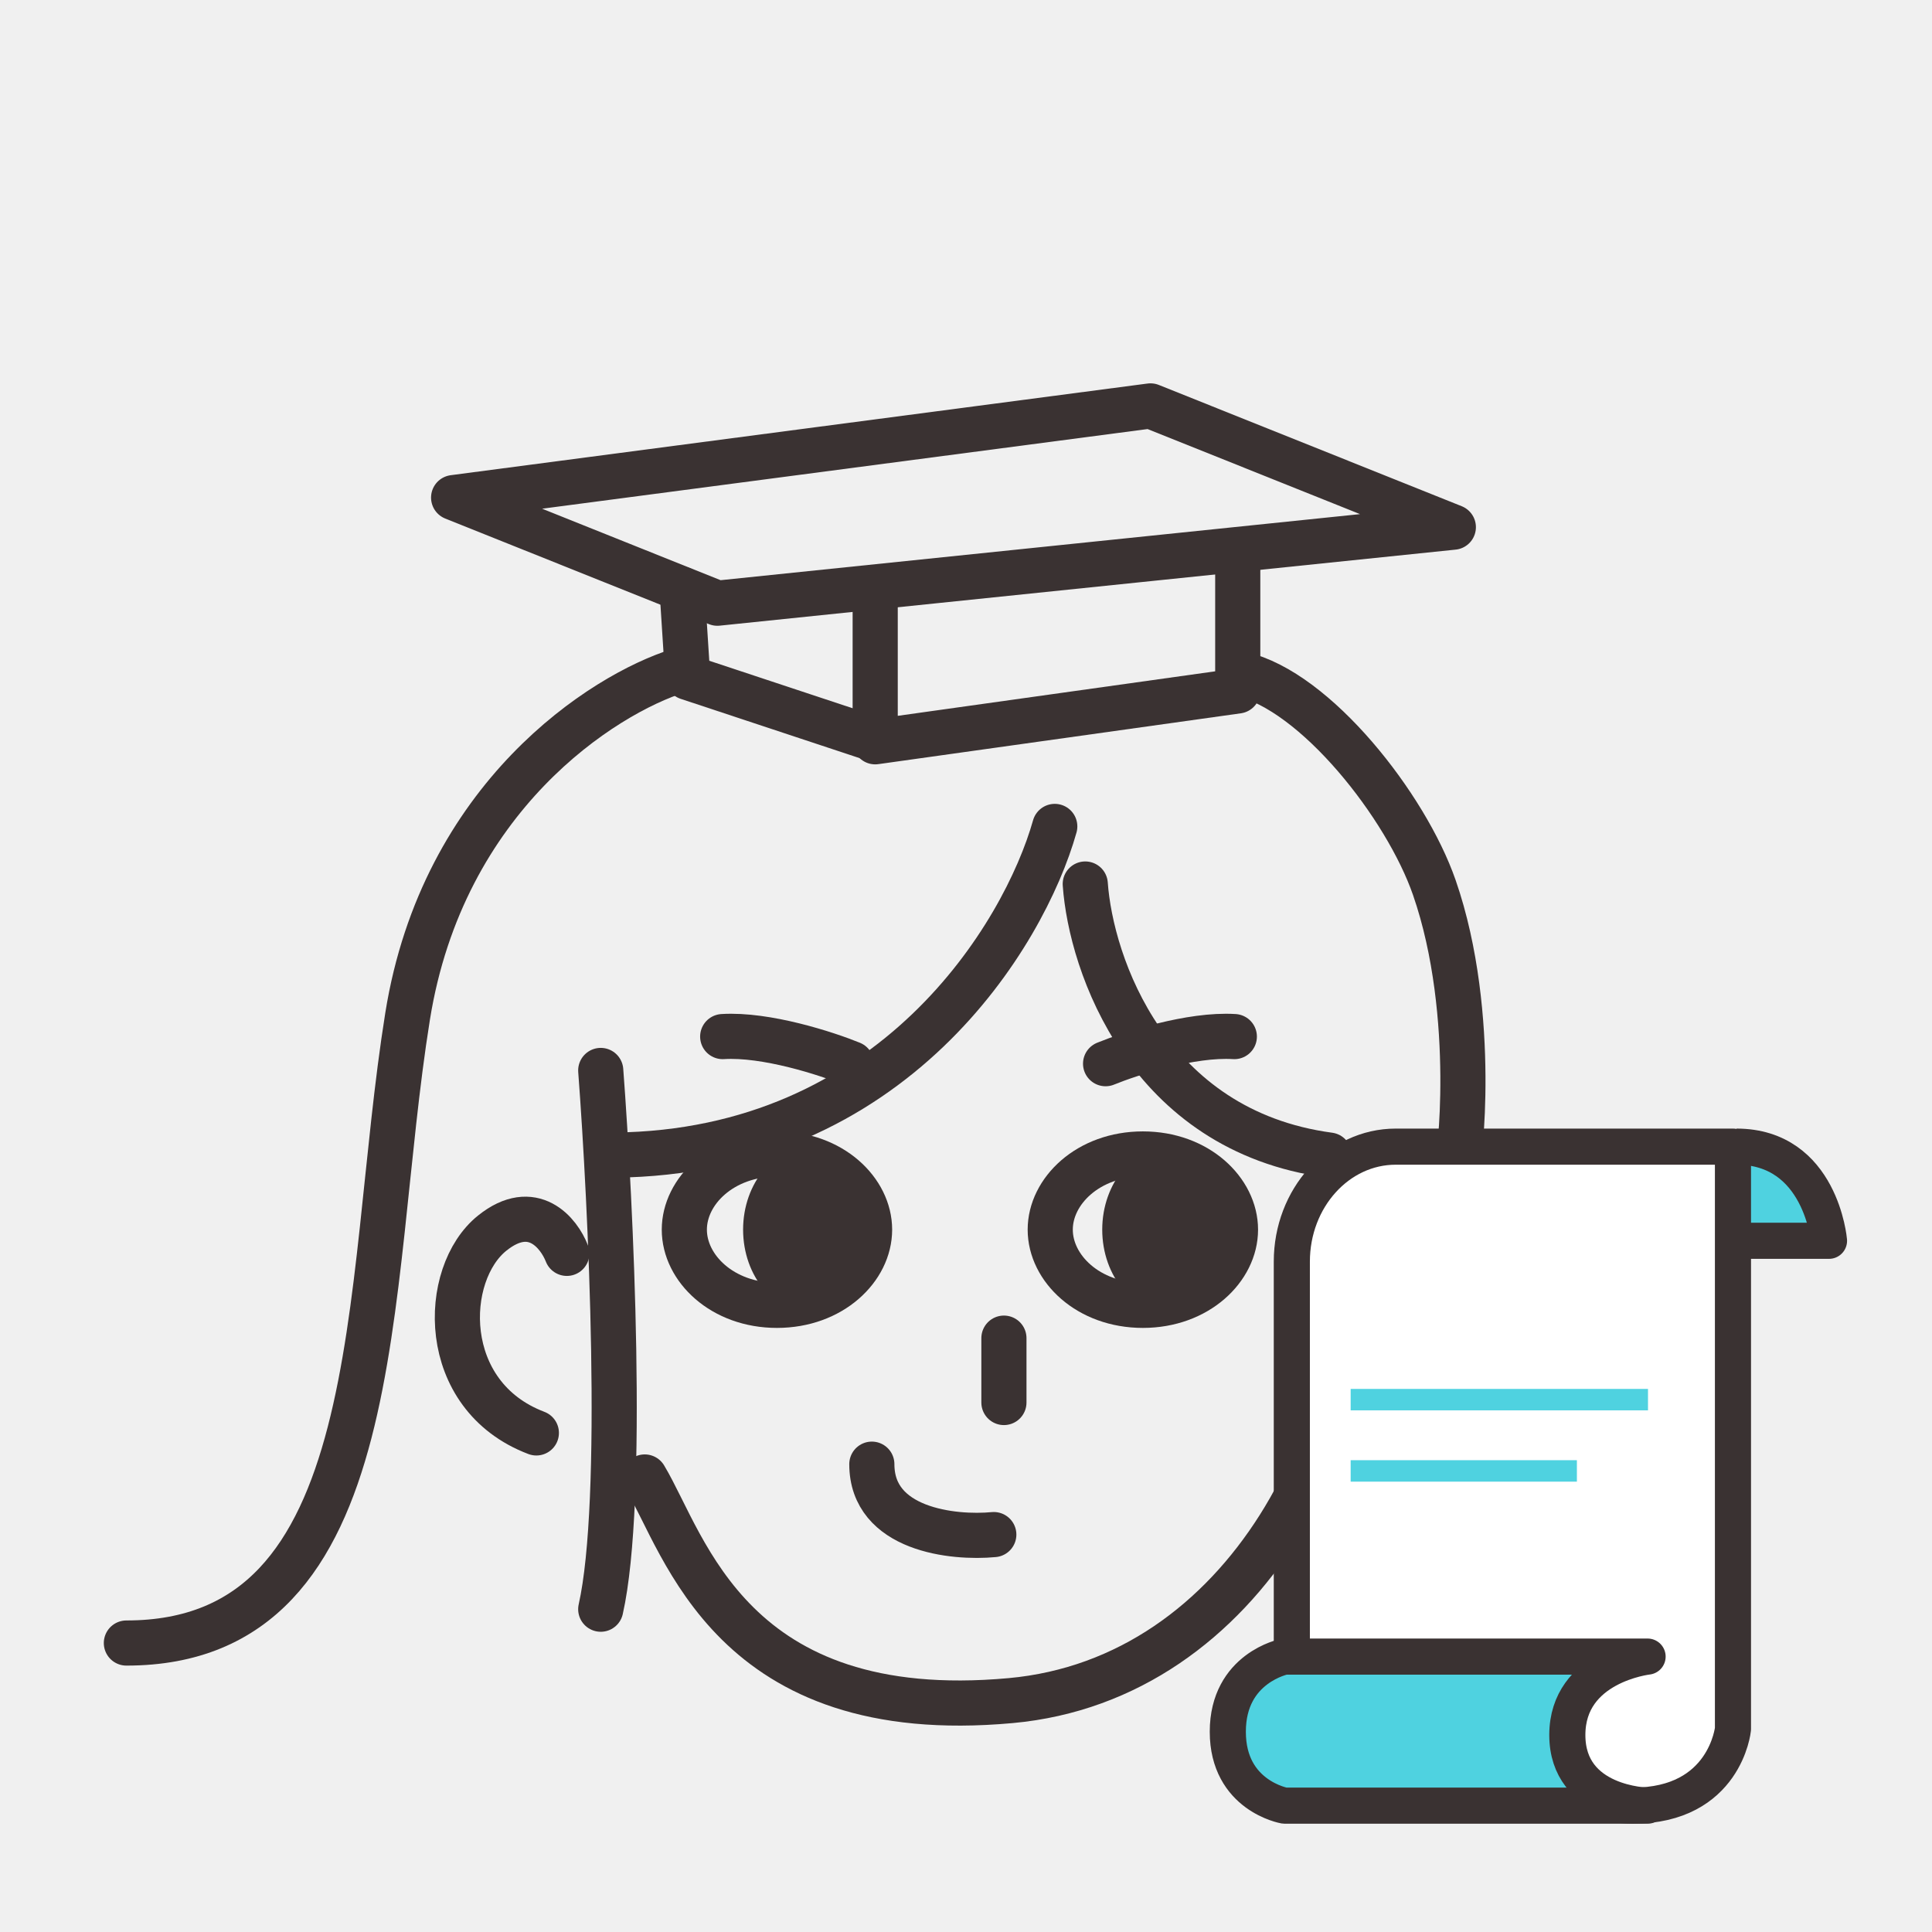
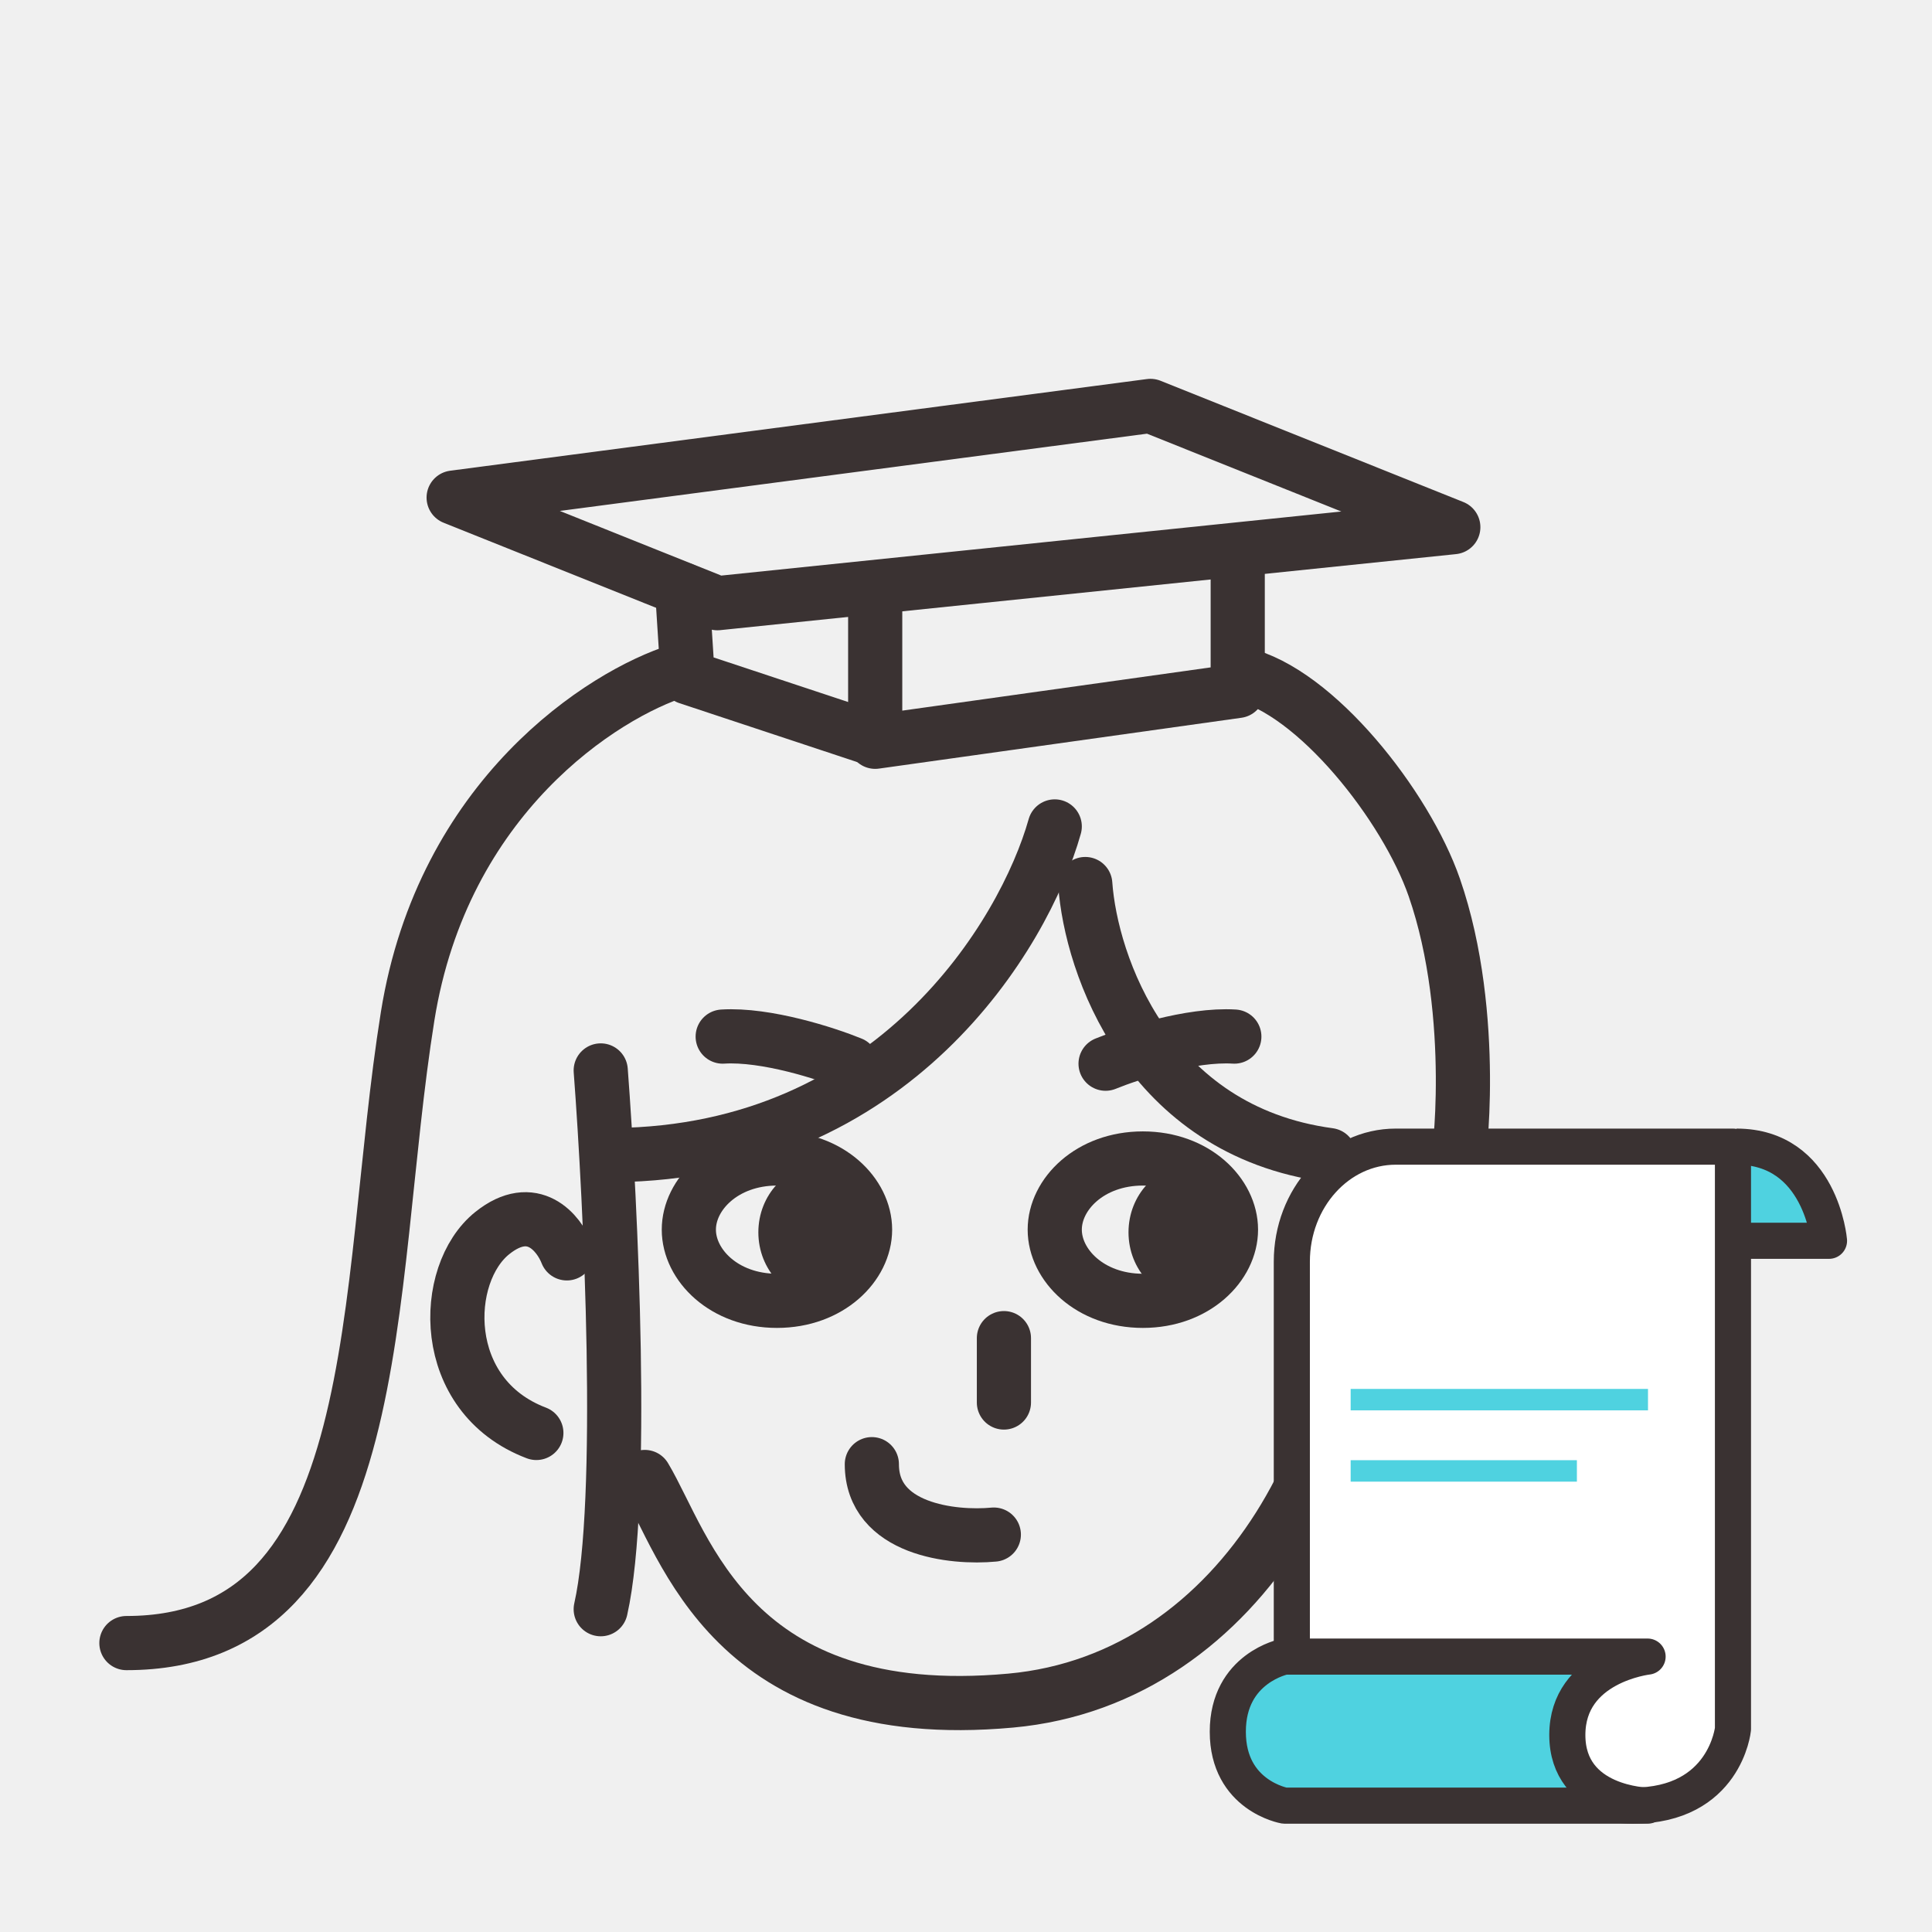
<svg xmlns="http://www.w3.org/2000/svg" width="214" height="214" viewBox="0 0 214 214" fill="none">
  <svg x="159.441" y="154.350" width="26.560" height="33.152" viewBox="0 0 26.562 33.152" preserveAspectRatio="none" overflow="visible">
-     <path id="p0-Vector12" d="M2.552 2.5C1.802 10.382 9.062 30.652 24.062 30.652" stroke="#3A3232" stroke-width="5" stroke-linecap="round" stroke-linejoin="round" />
+     <path id="p0-Vector12" d="M2.552 2.5C1.802 10.382 9.062 30.652 24.062 30.652" stroke="#3A3232" stroke-width="6" stroke-linecap="round" stroke-linejoin="round" />
  </svg>
  <svg x="152.620" y="131.830" width="14.354" height="26.129" viewBox="0 0 14.356 26.13" preserveAspectRatio="none" overflow="visible">
-     <path id="p1-Vector11" d="M2.5 4.489C4.127 2.988 8.055 0.886 10.757 4.489C14.135 8.993 9.256 22.879 2.5 23.63" stroke="#3A3232" stroke-width="5" stroke-linecap="round" stroke-linejoin="round" />
+     <path id="p1-Vector11" d="M2.5 4.489C4.127 2.988 8.055 0.886 10.757 4.489C14.135 8.993 9.256 22.879 2.5 23.63" stroke="#3A3232" stroke-width="6" stroke-linecap="round" stroke-linejoin="round" />
  </svg>
-   <svg x="134.979" y="72.159" width="29.564" height="58.435" viewBox="0 0 29.564 58.435" preserveAspectRatio="none" overflow="visible">
-     <path id="p2-Vector10" d="M2.501 2.501C10.757 4.377 20.768 17.137 23.893 26.145C28.841 40.406 26.52 57.671 26.52 55.794" stroke="#3A3232" stroke-width="5" stroke-linecap="round" stroke-linejoin="round" />
+   <svg x="134.478" y="71.657" width="30.564" height="59.435" viewBox="0 0 30.564 59.435" preserveAspectRatio="none" overflow="visible">
+     <path id="p2-Vector10" d="M3.001 3.001C11.257 4.877 21.268 17.637 24.393 26.645C29.341 40.907 27.02 58.171 27.02 56.294" stroke="#3A3232" stroke-width="6" stroke-linecap="round" stroke-linejoin="round" />
  </svg>
  <svg x="68.916" y="131.451" width="83.744" height="59.689" viewBox="0 0 83.744 59.69" preserveAspectRatio="none" overflow="visible">
-     <path id="p3-Vector9" d="M80.939 2.5C83.566 26.144 69.079 54.546 43.033 56.919C12.012 59.747 7.004 39.655 2.5 32.149" stroke="#3A3232" stroke-width="5" stroke-linecap="round" stroke-linejoin="round" />
+     <path id="p3-Vector9" d="M80.939 2.5C83.566 26.144 69.079 54.546 43.033 56.919C12.012 59.747 7.004 39.655 2.5 32.149" stroke="#3A3232" stroke-width="6" stroke-linecap="round" stroke-linejoin="round" />
  </svg>
-   <svg x="48.162" y="132.550" width="17.126" height="28.670" viewBox="0 0 17.126 28.672" preserveAspectRatio="none" overflow="visible">
-     <path id="p4-Vector8" d="M14.626 6.28C13.75 4.029 10.873 0.426 6.369 4.029C0.739 8.532 0.364 22.043 11.248 26.171" stroke="#3A3232" stroke-width="5" stroke-linecap="round" stroke-linejoin="round" />
+   <svg x="47.661" y="132.051" width="18.127" height="29.672" viewBox="0 0 18.126 29.672" preserveAspectRatio="none" overflow="visible">
+     <path id="p4-Vector8" d="M15.125 6.78C14.25 4.529 11.372 0.926 6.869 4.529C1.239 9.032 0.864 22.543 11.748 26.672" stroke="#3A3232" stroke-width="6" stroke-linecap="round" stroke-linejoin="round" />
  </svg>
-   <svg x="64.040" y="116.070" width="6.493" height="64.675" viewBox="0 0 6.493 64.674" preserveAspectRatio="none" overflow="visible">
-     <path id="p5-Vector7" d="M2.501 2.5C3.626 17.387 5.203 50.164 2.501 62.174" stroke="#3A3232" stroke-width="5" stroke-linecap="round" stroke-linejoin="round" />
+   <svg x="63.539" y="115.568" width="7.493" height="65.677" viewBox="0 0 7.493 65.674" preserveAspectRatio="none" overflow="visible">
+     <path id="p5-Vector7" d="M3.001 3C4.127 17.887 5.703 50.664 3.001 62.674" stroke="#3A3232" stroke-width="6" stroke-linecap="round" stroke-linejoin="round" />
  </svg>
-   <svg x="94.070" y="159.680" width="18.510" height="12.887" viewBox="0 0 18.511 12.887" preserveAspectRatio="none" overflow="visible">
-     <path id="p6-Vector4" d="M16.011 10.3C11.507 10.73 2.5 9.771 2.5 2.5" stroke="#3A3232" stroke-width="5" stroke-linecap="round" />
+   <svg x="93.571" y="159.180" width="19.511" height="13.887" viewBox="0 0 19.511 13.887" preserveAspectRatio="none" overflow="visible">
+     <path id="p6-Vector4" d="M16.511 10.8C12.007 11.23 3 10.271 3 3" stroke="#3A3232" stroke-width="6" stroke-linecap="round" />
  </svg>
-   <svg x="108.700" y="145.720" width="5.000" height="12.131" viewBox="0 0 5 12.131" preserveAspectRatio="none" overflow="visible">
-     <path id="p7-Vector3" d="M2.5 2.5V9.631" stroke="#3A3232" stroke-width="5" stroke-linecap="round" />
+   <svg x="108.200" y="145.220" width="6.000" height="13.131" viewBox="0 0 6 13.131" preserveAspectRatio="none" overflow="visible">
+     <path id="p7-Vector3" d="M3 3V10.131" stroke="#3A3232" stroke-width="6" stroke-linecap="round" />
  </svg>
-   <svg x="117.710" y="95.419" width="32.021" height="35.026" viewBox="0 0 32.022 35.025" preserveAspectRatio="none" overflow="visible">
-     <path id="p8-Vector2" d="M2.5 2.5C3.126 11.382 9.406 29.822 29.522 32.525" stroke="#3A3232" stroke-width="5" stroke-linecap="round" />
+   <svg x="117.211" y="94.921" width="33.021" height="36.023" viewBox="0 0 33.022 36.025" preserveAspectRatio="none" overflow="visible">
+     <path id="p8-Vector2" d="M3 3C3.626 11.882 9.906 30.322 30.022 33.025" stroke="#3A3232" stroke-width="6" stroke-linecap="round" />
  </svg>
-   <svg x="65.542" y="89.039" width="53.791" height="41.407" viewBox="0 0 53.79 41.405" preserveAspectRatio="none" overflow="visible">
-     <path id="p9-Vector1" d="M51.29 2.501C47.912 14.51 33.425 38.605 2.5 38.905" stroke="#3A3232" stroke-width="5" stroke-linecap="round" />
+   <svg x="65.039" y="88.540" width="54.791" height="42.405" viewBox="0 0 54.79 42.405" preserveAspectRatio="none" overflow="visible">
+     <path id="p9-Vector1" d="M51.79 3.001C48.412 15.011 33.925 39.105 3 39.405" stroke="#3A3232" stroke-width="6" stroke-linecap="round" />
  </svg>
  <svg x="113.830" y="125.320" width="25.521" height="21.768" viewBox="0 0 25.521 21.768" preserveAspectRatio="none" overflow="visible">
-     <path id="p10-Ellipse20" d="M12.761 2.5C18.815 2.5 23.02 6.612 23.02 10.884C23.02 15.156 18.815 19.267 12.761 19.268C6.706 19.268 2.5 15.156 2.5 10.884C2.5 6.612 6.706 2.5 12.761 2.5Z" stroke="#3A3232" stroke-width="5" />
+     <path id="p10-Ellipse20" d="M12.761 3C18.616 3 22.52 6.96 22.52 10.884C22.52 14.808 18.616 18.767 12.761 18.768C6.905 18.768 3 14.808 3 10.884C3 6.96 6.905 3 12.761 3Z" stroke="#3A3232" stroke-width="6" />
  </svg>
-   <svg x="122.090" y="126.820" width="15.763" height="18.765" viewBox="0 0 15.763 18.765" preserveAspectRatio="none" overflow="visible">
-     <ellipse id="p11-Ellipse22" cx="7.881" cy="9.383" rx="7.881" ry="9.383" fill="#3A3232" />
+   <svg x="84.000" y="129.000" width="14.000" height="15.000" viewBox="0 0 14 15" preserveAspectRatio="none" overflow="visible">
+     <ellipse id="p11-Ellipse23" cx="7" cy="7.5" rx="7" ry="7.5" fill="#3A3232" />
  </svg>
-   <svg x="82.310" y="126.820" width="15.763" height="18.765" viewBox="0 0 15.763 18.765" preserveAspectRatio="none" overflow="visible">
-     <ellipse id="p12-Ellipse22" cx="7.881" cy="9.383" rx="7.881" ry="9.383" fill="#3A3232" />
+   <svg x="125.000" y="129.000" width="14.000" height="15.000" viewBox="0 0 14 15" preserveAspectRatio="none" overflow="visible">
+     <ellipse id="p12-Ellipse23" cx="7" cy="7.5" rx="7" ry="7.5" fill="#3A3232" />
  </svg>
  <svg x="73.300" y="125.320" width="25.521" height="21.768" viewBox="0 0 25.521 21.768" preserveAspectRatio="none" overflow="visible">
-     <path id="p13-Ellipse20" d="M12.761 2.5C18.815 2.5 23.02 6.612 23.02 10.884C23.02 15.156 18.815 19.267 12.761 19.268C6.706 19.268 2.5 15.156 2.5 10.884C2.5 6.612 6.706 2.5 12.761 2.5Z" stroke="#3A3232" stroke-width="5" />
+     <path id="p13-Ellipse21" d="M12.761 3C18.616 3 22.52 6.96 22.52 10.884C22.52 14.808 18.616 18.767 12.761 18.768C6.905 18.768 3 14.808 3 10.884C3 6.96 6.905 3 12.761 3Z" stroke="#3A3232" stroke-width="6" />
  </svg>
-   <svg x="119.960" y="112.290" width="19.262" height="8.032" viewBox="0 0 19.262 8.031" preserveAspectRatio="none" overflow="visible">
-     <path id="p14-Vector13" d="M2.501 5.53C5.253 4.405 11.958 2.228 16.762 2.528" stroke="#3A3232" stroke-width="5" stroke-linecap="round" stroke-linejoin="round" />
+   <svg x="119.459" y="111.790" width="20.263" height="9.033" viewBox="0 0 20.262 9.031" preserveAspectRatio="none" overflow="visible">
+     <path id="p14-Vector13" d="M3.001 6.03C5.753 4.905 12.459 2.728 17.262 3.028" stroke="#3A3232" stroke-width="6" stroke-linecap="round" stroke-linejoin="round" />
  </svg>
  <g transform="translate(174.362 0) scale(-1 1)">
-     <svg x="77.550" y="112.290" width="19.262" height="8.032" viewBox="0 0 19.262 8.031" preserveAspectRatio="none" overflow="visible">
-       <path id="p15-Vector14" d="M2.501 5.53C5.253 4.405 11.958 2.228 16.762 2.528" stroke="#3A3232" stroke-width="5" stroke-linecap="round" stroke-linejoin="round" />
+     <svg x="77.049" y="111.790" width="20.263" height="9.033" viewBox="0 0 20.262 9.031" preserveAspectRatio="none" overflow="visible">
+       <path id="p15-Vector14" d="M3.001 6.03C5.753 4.905 12.459 2.728 17.262 3.028" stroke="#3A3232" stroke-width="6" stroke-linecap="round" stroke-linejoin="round" />
    </svg>
  </g>
-   <svg x="47.746" y="36.000" width="115.735" height="48.665" viewBox="0 0 115.735 48.663" preserveAspectRatio="none" overflow="visible">
+   <svg x="47.249" y="36.000" width="116.728" height="49.164" viewBox="0 0 116.735 49.163" preserveAspectRatio="none" overflow="visible">
    <g id="p16-Group48095466">
-       <path id="p17-Vector5" d="M113.235 22.392L79.689 8.961L2.5 19.115L31.717 30.814L113.235 22.392Z" stroke="#3A3232" stroke-width="5" stroke-linecap="round" stroke-linejoin="round" />
-       <path id="p18-Vector15" d="M49.196 29.649V46.163L89.354 40.532V25.145" stroke="#3A3232" stroke-width="5" stroke-linecap="round" stroke-linejoin="round" />
-       <path id="p19-Vector16" d="M27.804 29.273L28.431 39.031L48.821 45.787" stroke="#3A3232" stroke-width="5" stroke-linecap="round" stroke-linejoin="round" />
+       <path id="p17-Vector5" d="M113.735 22.392L80.189 8.961L3 19.115L32.217 30.814L113.735 22.392Z" stroke="#3A3232" stroke-width="6" stroke-linecap="round" stroke-linejoin="round" />
+       <path id="p18-Vector15" d="M49.696 29.649V46.163L89.854 40.532V25.145" stroke="#3A3232" stroke-width="6" stroke-linecap="round" stroke-linejoin="round" />
+       <path id="p19-Vector16" d="M28.304 29.273L28.931 39.031L49.321 45.787" stroke="#3A3232" stroke-width="6" stroke-linecap="round" stroke-linejoin="round" />
    </g>
  </svg>
-   <svg x="11.498" y="71.781" width="66.179" height="112.711" viewBox="0 0 66.175 112.713" preserveAspectRatio="none" overflow="visible">
-     <path id="p20-Vector17" d="M63.675 2.501C55.293 5.128 37.553 16.462 33.65 40.782C28.771 71.181 31.774 110.213 2.5 110.213" stroke="#3A3232" stroke-width="5" stroke-linecap="round" stroke-linejoin="round" />
+   <svg x="11.002" y="71.275" width="67.176" height="113.723" viewBox="0 0 67.175 113.713" preserveAspectRatio="none" overflow="visible">
+     <path id="p20-Vector17" d="M64.175 3.001C55.793 5.628 38.053 16.962 34.15 41.282C29.271 71.682 32.274 110.713 3 110.713" stroke="#3A3232" stroke-width="6" stroke-linecap="round" stroke-linejoin="round" />
  </svg>
  <svg x="133.999" y="125.009" width="70.593" height="76.996" viewBox="0 0 70.594 77" preserveAspectRatio="none" overflow="visible">
    <g id="p21-Group5383">
      <g id="p22-Vector">
        <path d="M57.955 12.429H68.594C68.594 12.429 67.707 2 58.349 2" fill="#4FD2E0" />
        <path d="M57.955 12.429H68.594C68.594 12.429 67.707 2 58.349 2" stroke="#3A3232" stroke-width="4" stroke-miterlimit="10" stroke-linejoin="round" />
      </g>
      <path id="p23-Vector_2" d="M9.092 56.424V14.737C9.092 7.702 14.245 2 20.604 2H57.955V66.51C57.955 66.51 57.103 75 46.872 75C36.64 75 38.646 62.399 43.002 59.908C9.355 59.908 9.092 59.764 9.092 59.764V56.424Z" fill="white" stroke="#3A3232" stroke-width="4" stroke-miterlimit="10" stroke-linejoin="round" />
      <path id="p24-Vector_3" d="M8.29 75C8.29 75 2 73.915 2 66.811C2 59.708 8.29 58.488 8.29 58.488H48.499C48.499 58.488 39.608 59.483 39.608 67.174C39.608 74.865 48.499 75 48.499 75H8.29Z" fill="#4FD2E0" stroke="#3A3232" stroke-width="4" stroke-miterlimit="10" stroke-linejoin="round" />
    </g>
  </svg>
  <rect x="149.607" y="153.845" width="32.935" height="2.375" fill="#4FD2E0" />
  <rect x="149.607" y="161.741" width="25.059" height="2.375" fill="#4FD2E0" />
</svg>
